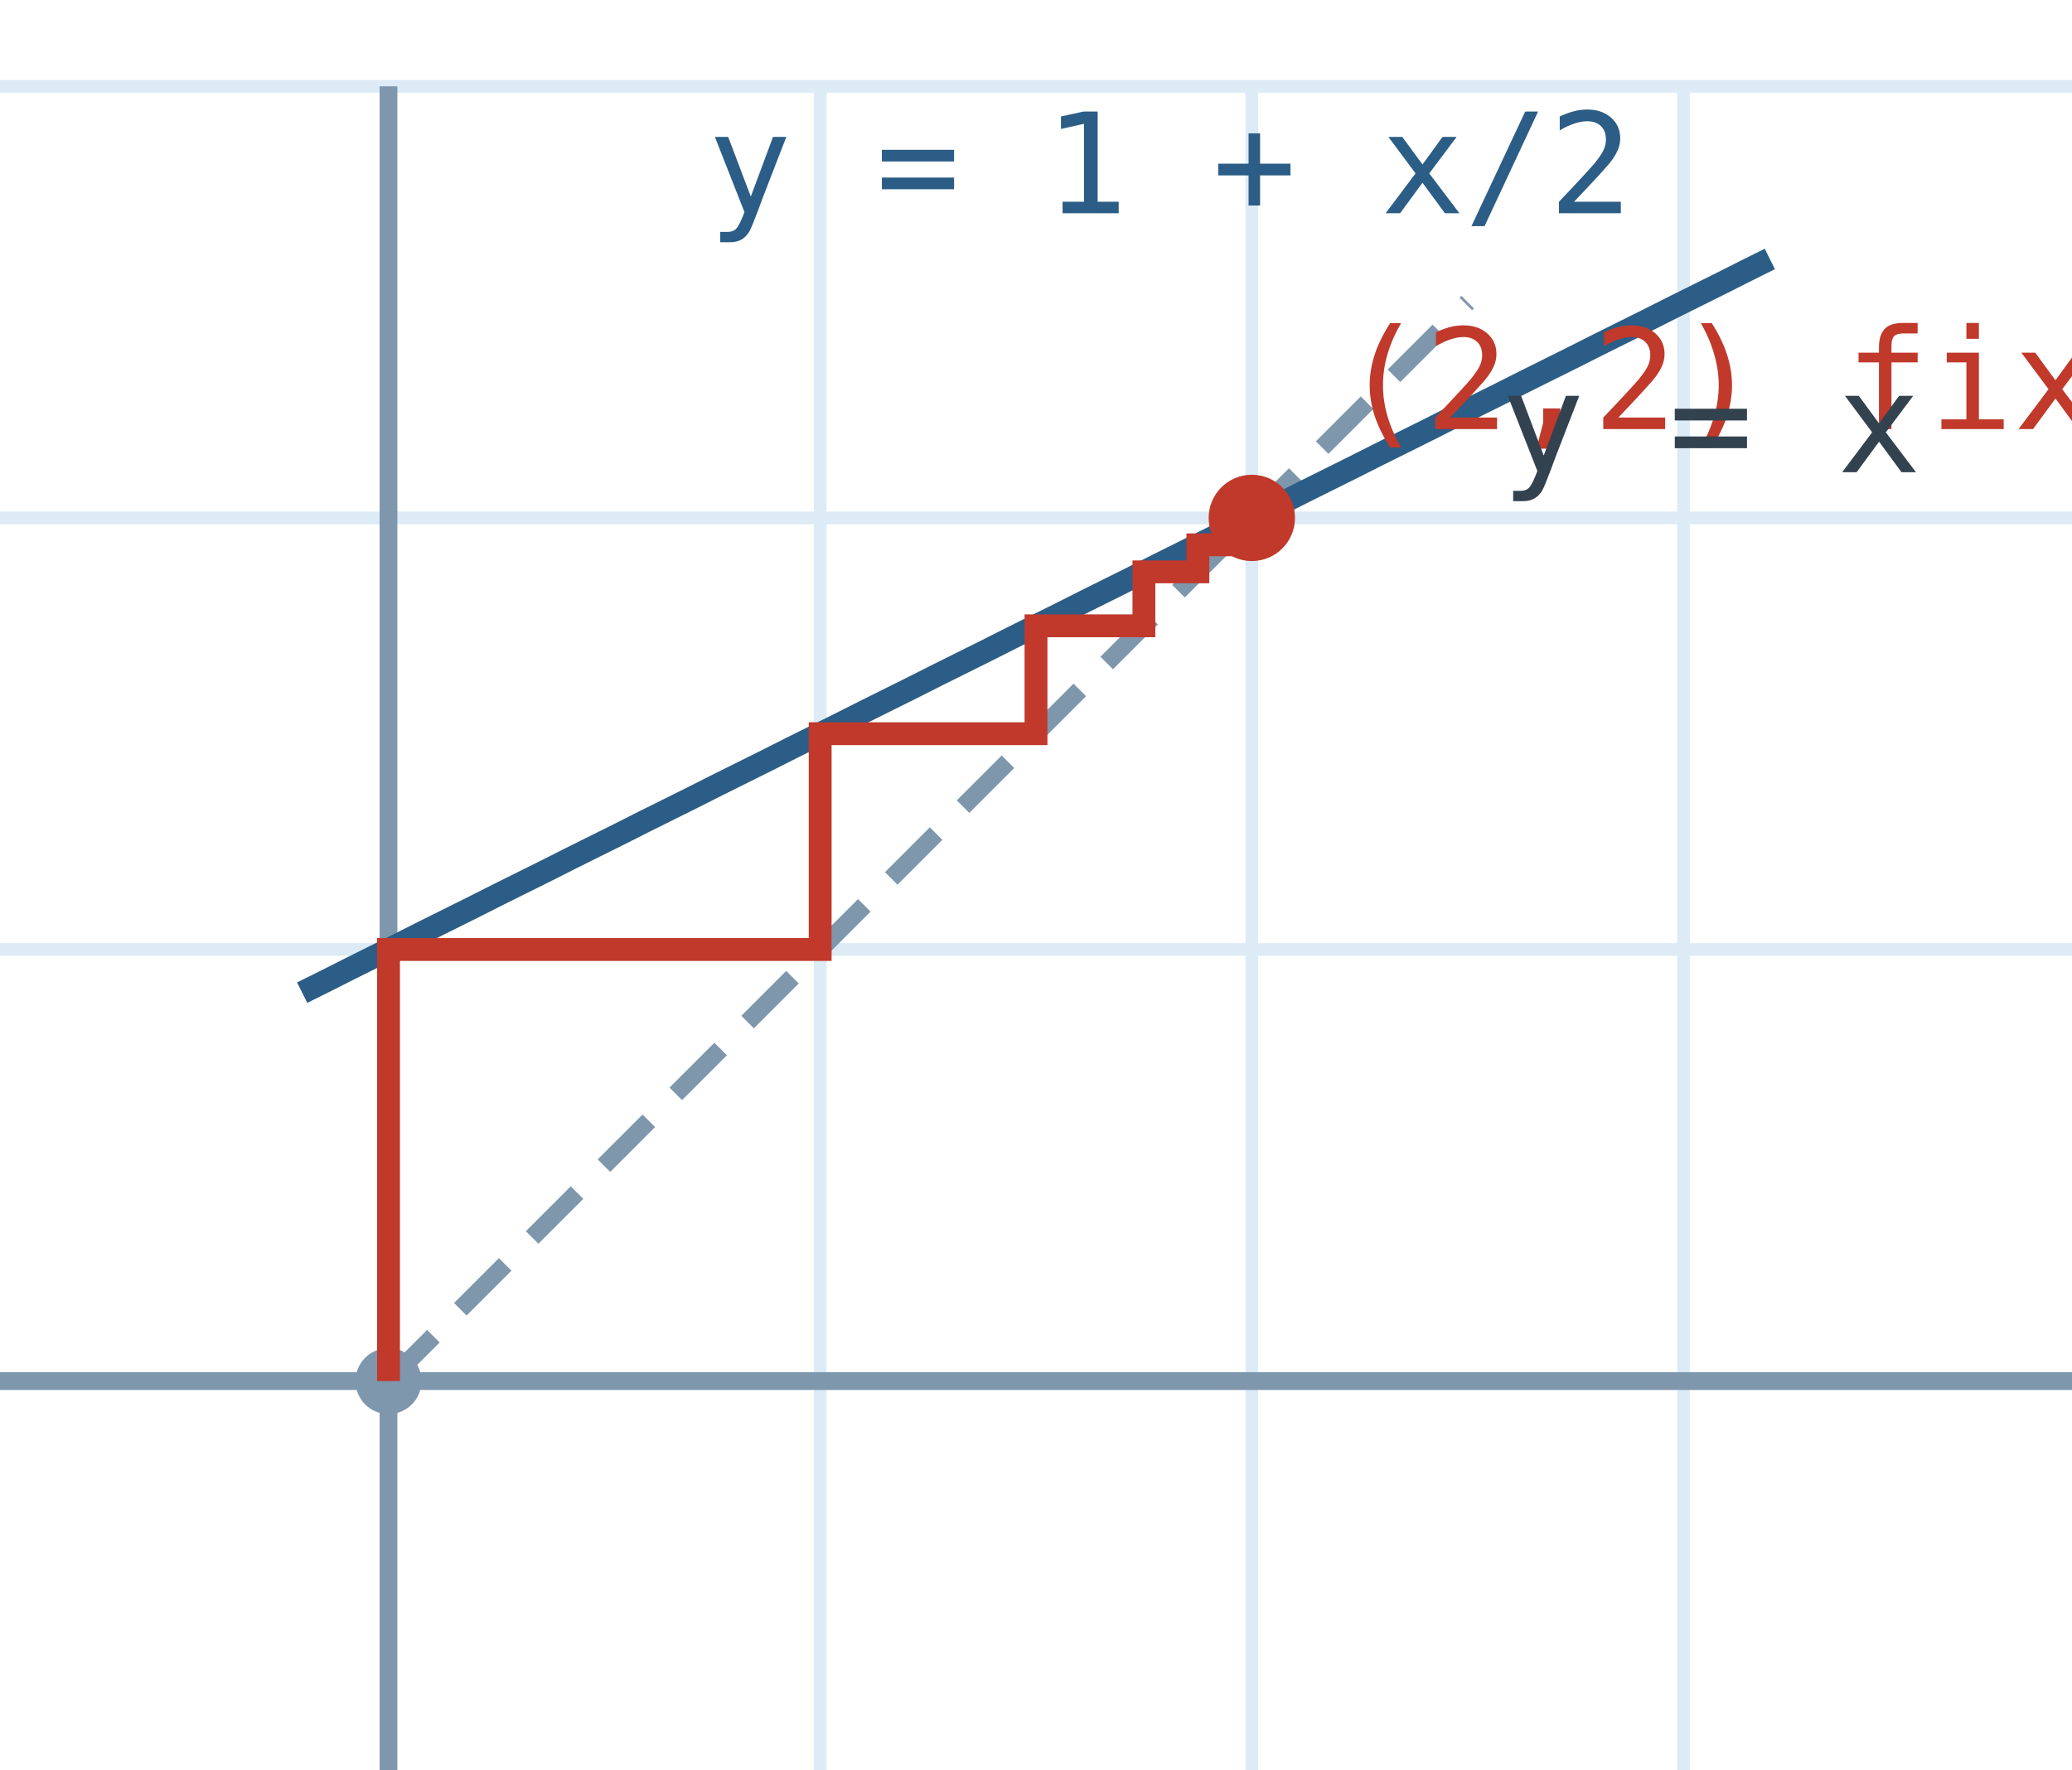
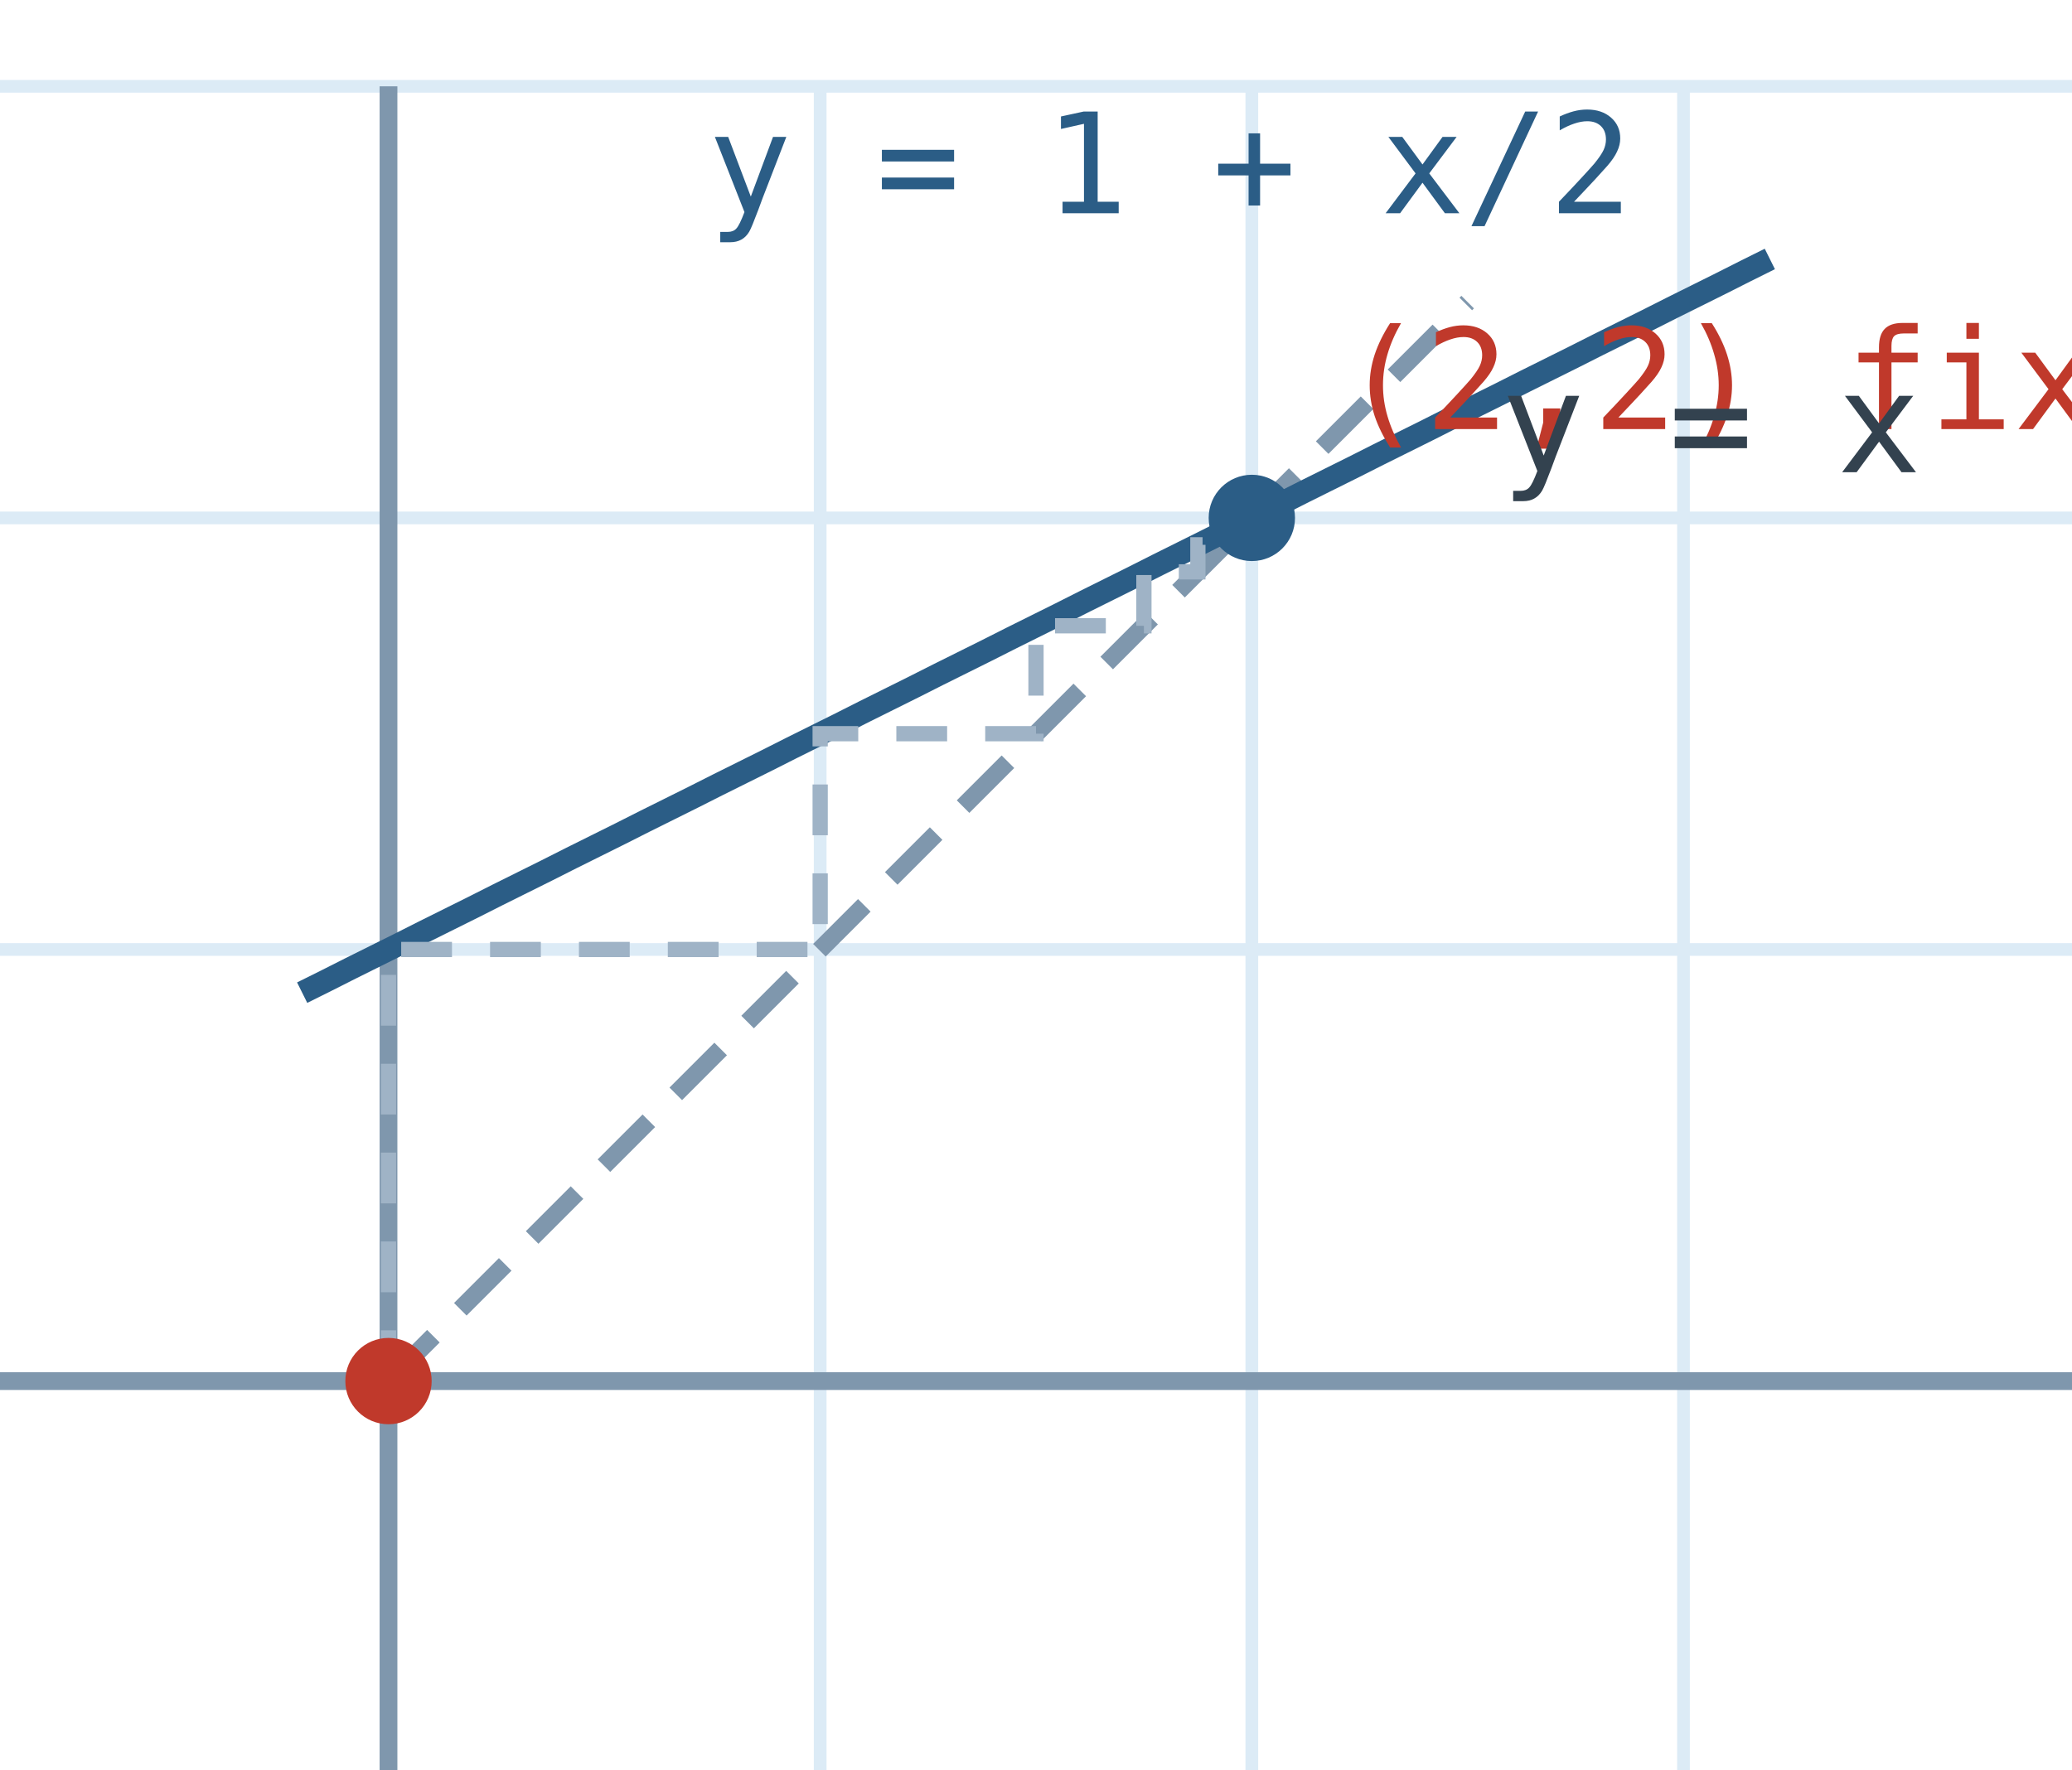
<svg xmlns="http://www.w3.org/2000/svg" viewBox="0 0 163.2 139.4" width="163.2" height="139.4" class="gp">
  <defs>
    <marker id="arrow" viewBox="0 0 10 10" refX="9" refY="5" markerWidth="7" markerHeight="7" orient="auto-start-reverse">
      <path d="M0,0 L10,5 L0,10 z" class="arrowhead" />
    </marker>
  </defs>
  <style>
.gp { background:#ffffff; font-family:ui-monospace,Menlo,Consolas,monospace; }
- .min { stroke:#dcebf6; stroke-width:1; }
- .maj { stroke:#bcd6ec; stroke-width:1; }
- .axis { stroke:#7f97ad; stroke-width:1.4; }
- .origin { fill:#7f97ad; }
- .latt { fill:#c2d2e0; }
- .dot { fill:#33424f; }
- .mark { fill:#2b5d86; }
- .tip { fill:#c0392b; }
- .vec { stroke:#2b5d86; stroke-width:2; fill:none; }
- .vec2 { stroke:#c0392b; stroke-width:2; stroke-dasharray:4 3; fill:none; }
- .edge { stroke:#33424f; stroke-width:1.6; }
- .cell { fill:rgba(43,93,134,0.12); stroke:#2b5d86; stroke-width:1.6; }
- .cell2 { fill:rgba(192,57,43,0.10); stroke:#c0392b; stroke-width:1.4; }
- .path { stroke:#c0392b; stroke-width:1.8; fill:none; }
- .curve { stroke:#2b5d86; stroke-width:1.8; fill:none; }
- .diag { stroke:#7f97ad; stroke-width:1.4; fill:none; stroke-dasharray:5 3; }
- .arrowhead { fill:#2b5d86; }
- .label { fill:#33424f; font-size:11px; }
- .label.r { fill:#c0392b; }
- .label.b { fill:#2b5d86; }
+ .gp .min { stroke:#dcebf6; stroke-width:1; }
+ .gp .maj { stroke:#bcd6ec; stroke-width:1; }
+ .gp .axis { stroke:#7f97ad; stroke-width:1.4; }
+ .gp .origin { fill:#7f97ad; }
+ .gp .latt { fill:#c2d2e0; }
+ .gp .dot { fill:#33424f; }
+ .gp .mark { fill:#2b5d86; }
+ .gp .tip { fill:#c0392b; }
+ .gp .vec { stroke:#2b5d86; stroke-width:2; fill:none; }
+ .gp .vec2 { stroke:#c0392b; stroke-width:2; stroke-dasharray:4 3; fill:none; }
+ .gp .edge { stroke:#33424f; stroke-width:1.6; }
+ .gp .cell { fill:rgba(43,93,134,0.12); stroke:#2b5d86; stroke-width:1.6; }
+ .gp .cell2 { fill:rgba(192,57,43,0.10); stroke:#c0392b; stroke-width:1.4; }
+ .gp .ghost { fill:none; stroke:#9fb3c6; stroke-width:1.2; stroke-dasharray:4 3; }
+ .gp .path { stroke:#c0392b; stroke-width:1.8; fill:none; }
+ .gp .curve { stroke:#2b5d86; stroke-width:1.8; fill:none; }
+ .gp .diag { stroke:#7f97ad; stroke-width:1.4; fill:none; stroke-dasharray:5 3; }
+ .gp .arrowhead { fill:#2b5d86; }
+ .gp .label { fill:#33424f; font-size:11px; }
+ .gp .label.r { fill:#c0392b; }
+ .gp .label.b { fill:#2b5d86; }
</style>
  <line x1="-3.4" y1="6.8" x2="-3.4" y2="142.8" class="min" />
  <line x1="30.6" y1="6.8" x2="30.6" y2="142.8" class="maj" />
  <line x1="64.6" y1="6.8" x2="64.6" y2="142.8" class="min" />
  <line x1="98.6" y1="6.8" x2="98.6" y2="142.8" class="min" />
  <line x1="132.6" y1="6.8" x2="132.6" y2="142.8" class="min" />
  <line x1="166.6" y1="6.8" x2="166.6" y2="142.8" class="min" />
  <line x1="-3.4" y1="142.8" x2="166.6" y2="142.8" class="min" />
  <line x1="-3.4" y1="108.8" x2="166.6" y2="108.8" class="maj" />
  <line x1="-3.4" y1="74.8" x2="166.6" y2="74.8" class="min" />
  <line x1="-3.4" y1="40.8" x2="166.6" y2="40.8" class="min" />
  <line x1="-3.4" y1="6.8" x2="166.6" y2="6.8" class="min" />
  <line x1="-3.4" y1="108.8" x2="166.6" y2="108.8" class="axis" />
  <line x1="30.6" y1="6.8" x2="30.6" y2="142.8" class="axis" />
  <circle cx="30.6" cy="108.8" r="2.6" class="origin" />
  <polyline points="30.6,108.8 32.02,107.38 33.43,105.97 34.85,104.55 36.27,103.13 37.68,101.72 39.1,100.3 40.52,98.88 41.93,97.47 43.35,96.05 44.77,94.63 46.18,93.22 47.6,91.8 49.02,90.38 50.43,88.97 51.85,87.55 53.27,86.13 54.68,84.72 56.1,83.3 57.52,81.88 58.93,80.47 60.35,79.05 61.77,77.63 63.18,76.22 64.6,74.8 66.02,73.38 67.43,71.97 68.85,70.55 70.27,69.13 71.68,67.72 73.1,66.3 74.52,64.88 75.93,63.47 77.35,62.05 78.77,60.63 80.18,59.22 81.6,57.8 83.02,56.38 84.43,54.97 85.85,53.55 87.27,52.13 88.68,50.72 90.1,49.3 91.52,47.88 92.93,46.47 94.35,45.05 95.77,43.63 97.18,42.22 98.6,40.8 100.02,39.38 101.43,37.97 102.85,36.55 104.27,35.13 105.68,33.72 107.1,32.3 108.52,30.88 109.93,29.47 111.35,28.05 112.77,26.63 114.18,25.22 115.6,23.8" class="diag" />
  <polyline points="23.8,78.2 25.73,77.24 27.65,76.27 29.58,75.31 31.51,74.35 33.43,73.38 35.36,72.42 37.29,71.46 39.21,70.49 41.14,69.53 43.07,68.57 44.99,67.6 46.92,66.64 48.85,65.68 50.77,64.71 52.7,63.75 54.63,62.79 56.55,61.82 58.48,60.86 60.41,59.9 62.33,58.93 64.26,57.97 66.19,57.01 68.11,56.04 70.04,55.08 71.97,54.12 73.89,53.15 75.82,52.19 77.75,51.23 79.67,50.26 81.6,49.3 83.53,48.34 85.45,47.37 87.38,46.41 89.31,45.45 91.23,44.48 93.16,43.52 95.09,42.56 97.01,41.59 98.94,40.63 100.87,39.67 102.79,38.7 104.72,37.74 106.65,36.78 108.57,35.81 110.5,34.85 112.43,33.89 114.35,32.92 116.28,31.96 118.21,31 120.13,30.03 122.06,29.07 123.99,28.11 125.91,27.14 127.84,26.18 129.77,25.22 131.69,24.25 133.62,23.29 135.55,22.33 137.47,21.36 139.4,20.4" class="curve" />
-   <polyline points="30.6,108.8 30.6,74.8 64.6,74.8 64.6,57.8 81.6,57.8 81.6,49.3 90.1,49.3 90.1,45.05 94.35,45.05 94.35,42.92 96.48,42.92 96.48,41.86 97.54,41.86" class="path" />
-   <circle cx="98.6" cy="40.8" r="3.4" class="tip" />
+   <polyline points="30.6,108.8 30.6,74.8 64.6,74.8 64.6,57.8 81.6,57.8 81.6,49.3 90.1,49.3 90.1,45.05 94.35,45.05 94.35,42.92 96.48,42.92 96.48,41.86 97.54,41.86" class="ghost" />
+   <circle cx="98.6" cy="40.8" r="3.4" class="mark" />
+   <circle cx="30.6" cy="108.8" r="3.4" class="tip">
+     <animate attributeName="cx" dur="5.0s" values="30.6;30.6;64.6;64.6;81.6;81.6;90.1;90.1;94.35;94.35;96.48;96.48;97.54;96.48;96.48;94.35;94.35;90.1;90.1;81.6;81.6;64.6;64.6;30.6;30.6" repeatCount="indefinite" />
+     <animate attributeName="cy" dur="5.0s" values="108.8;74.8;74.8;57.8;57.8;49.3;49.3;45.05;45.05;42.92;42.92;41.86;41.86;41.86;42.92;42.92;45.05;45.05;49.3;49.3;57.8;57.8;74.8;74.8;108.8" repeatCount="indefinite" />
+   </circle>
  <text x="105.6" y="33.8" text-anchor="start" class="label r">(2,2) fixed point</text>
  <text x="128.6" y="16.8" text-anchor="end" class="label b">y = 1 + x/2</text>
  <text x="118.2" y="37.2" text-anchor="start" class="label">y = x</text>
</svg>
